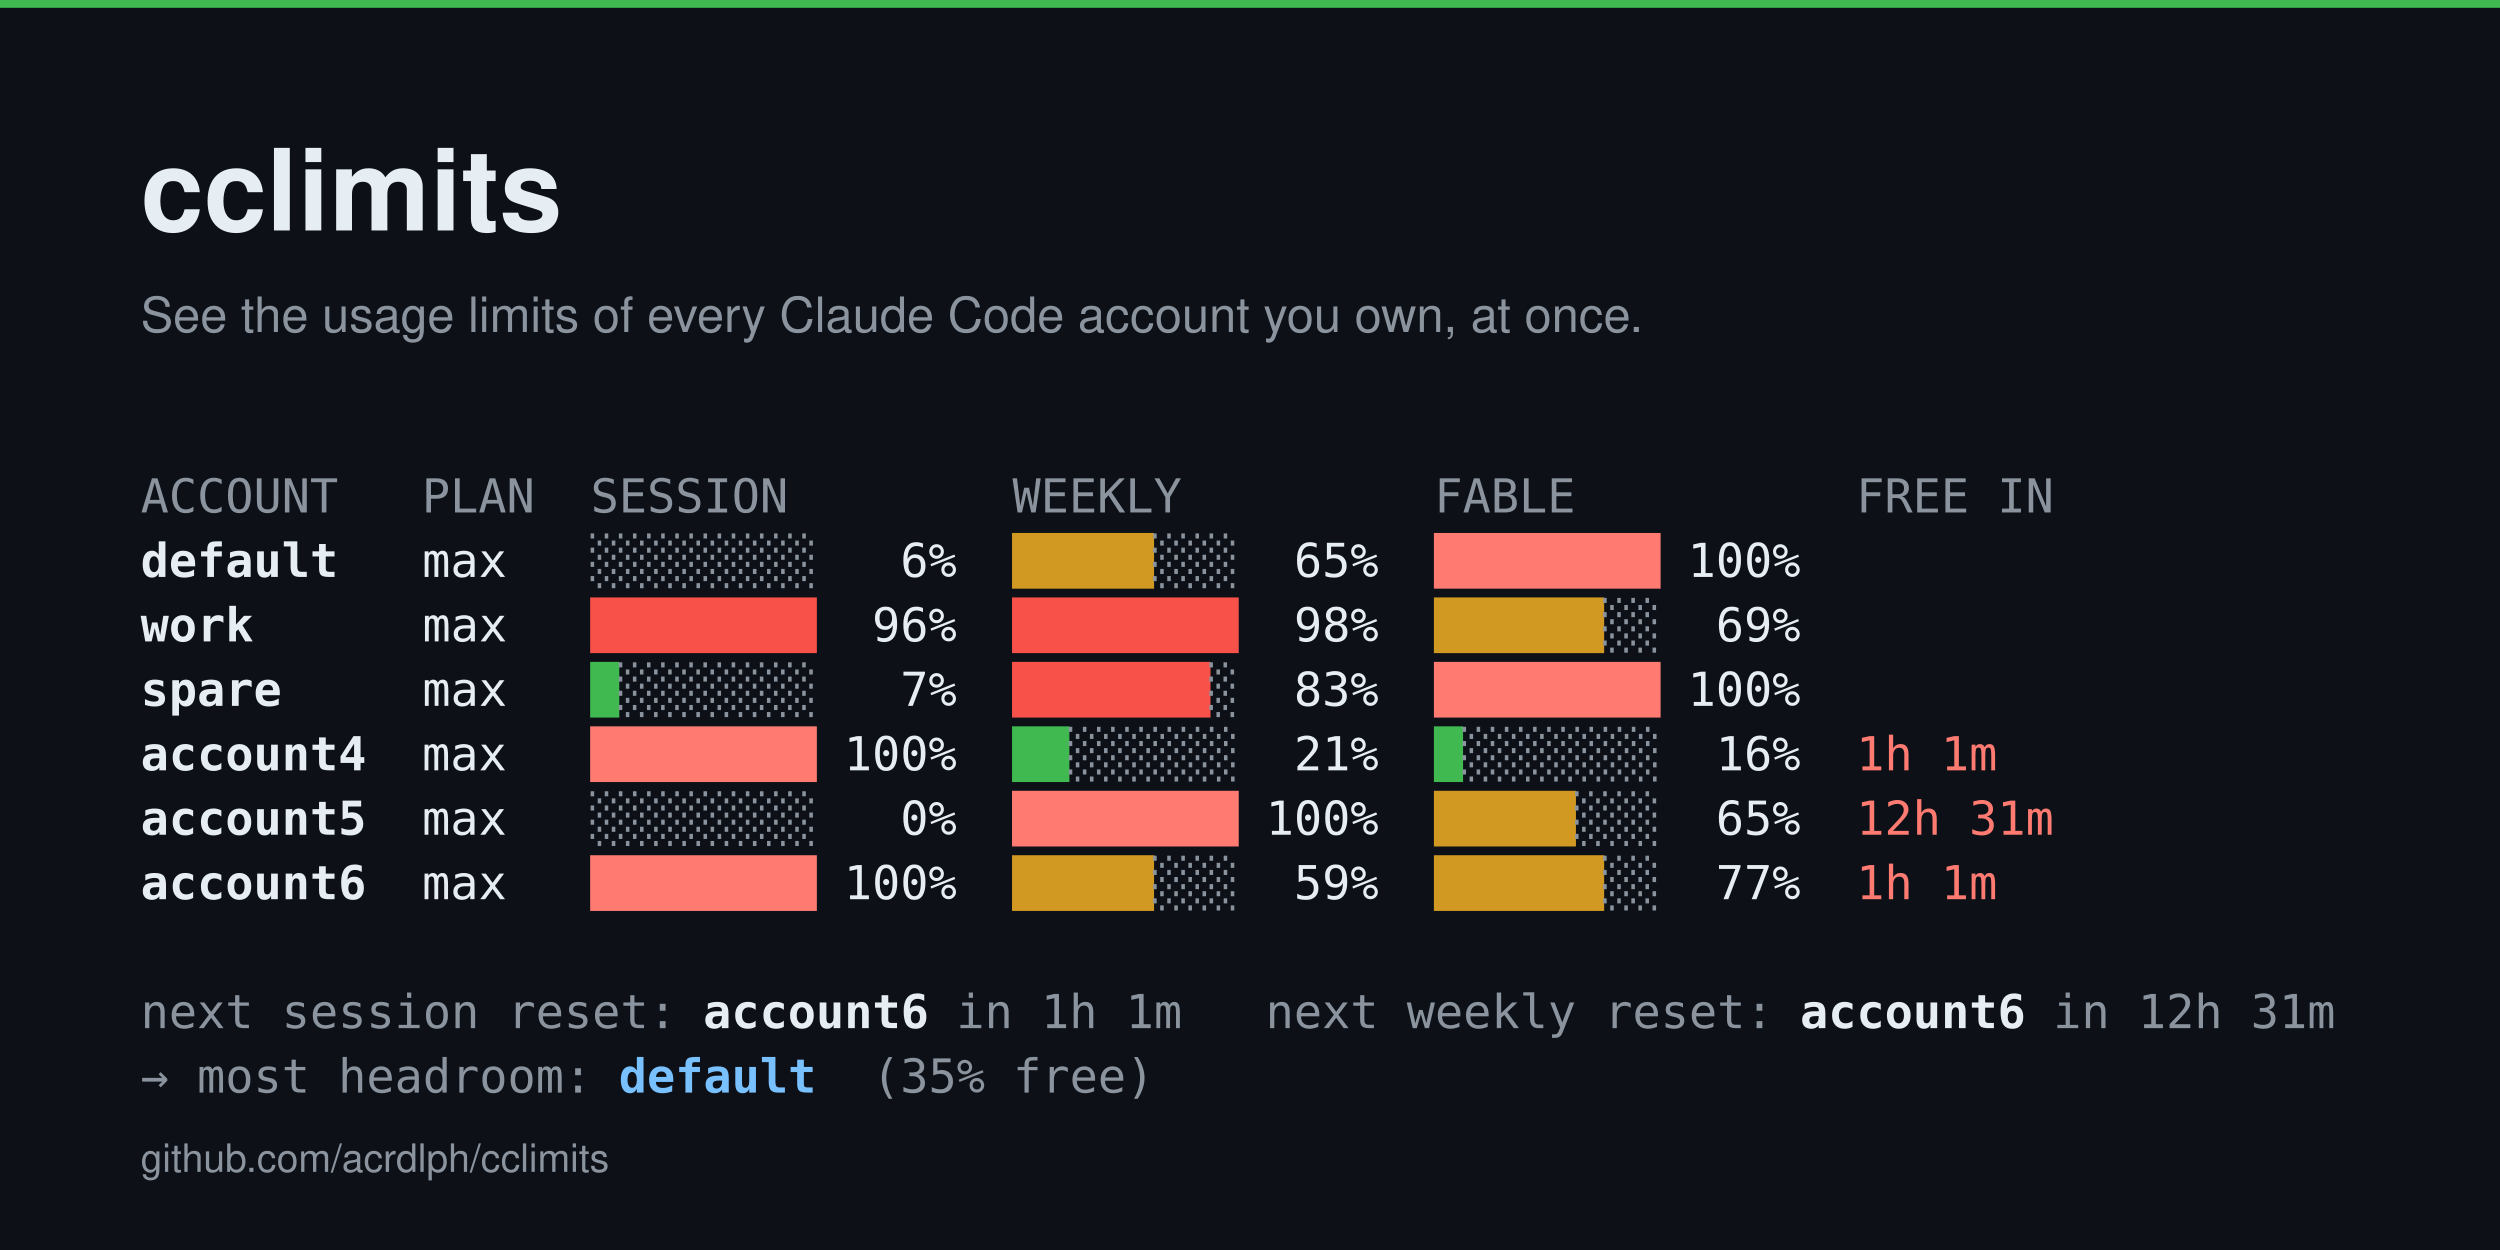
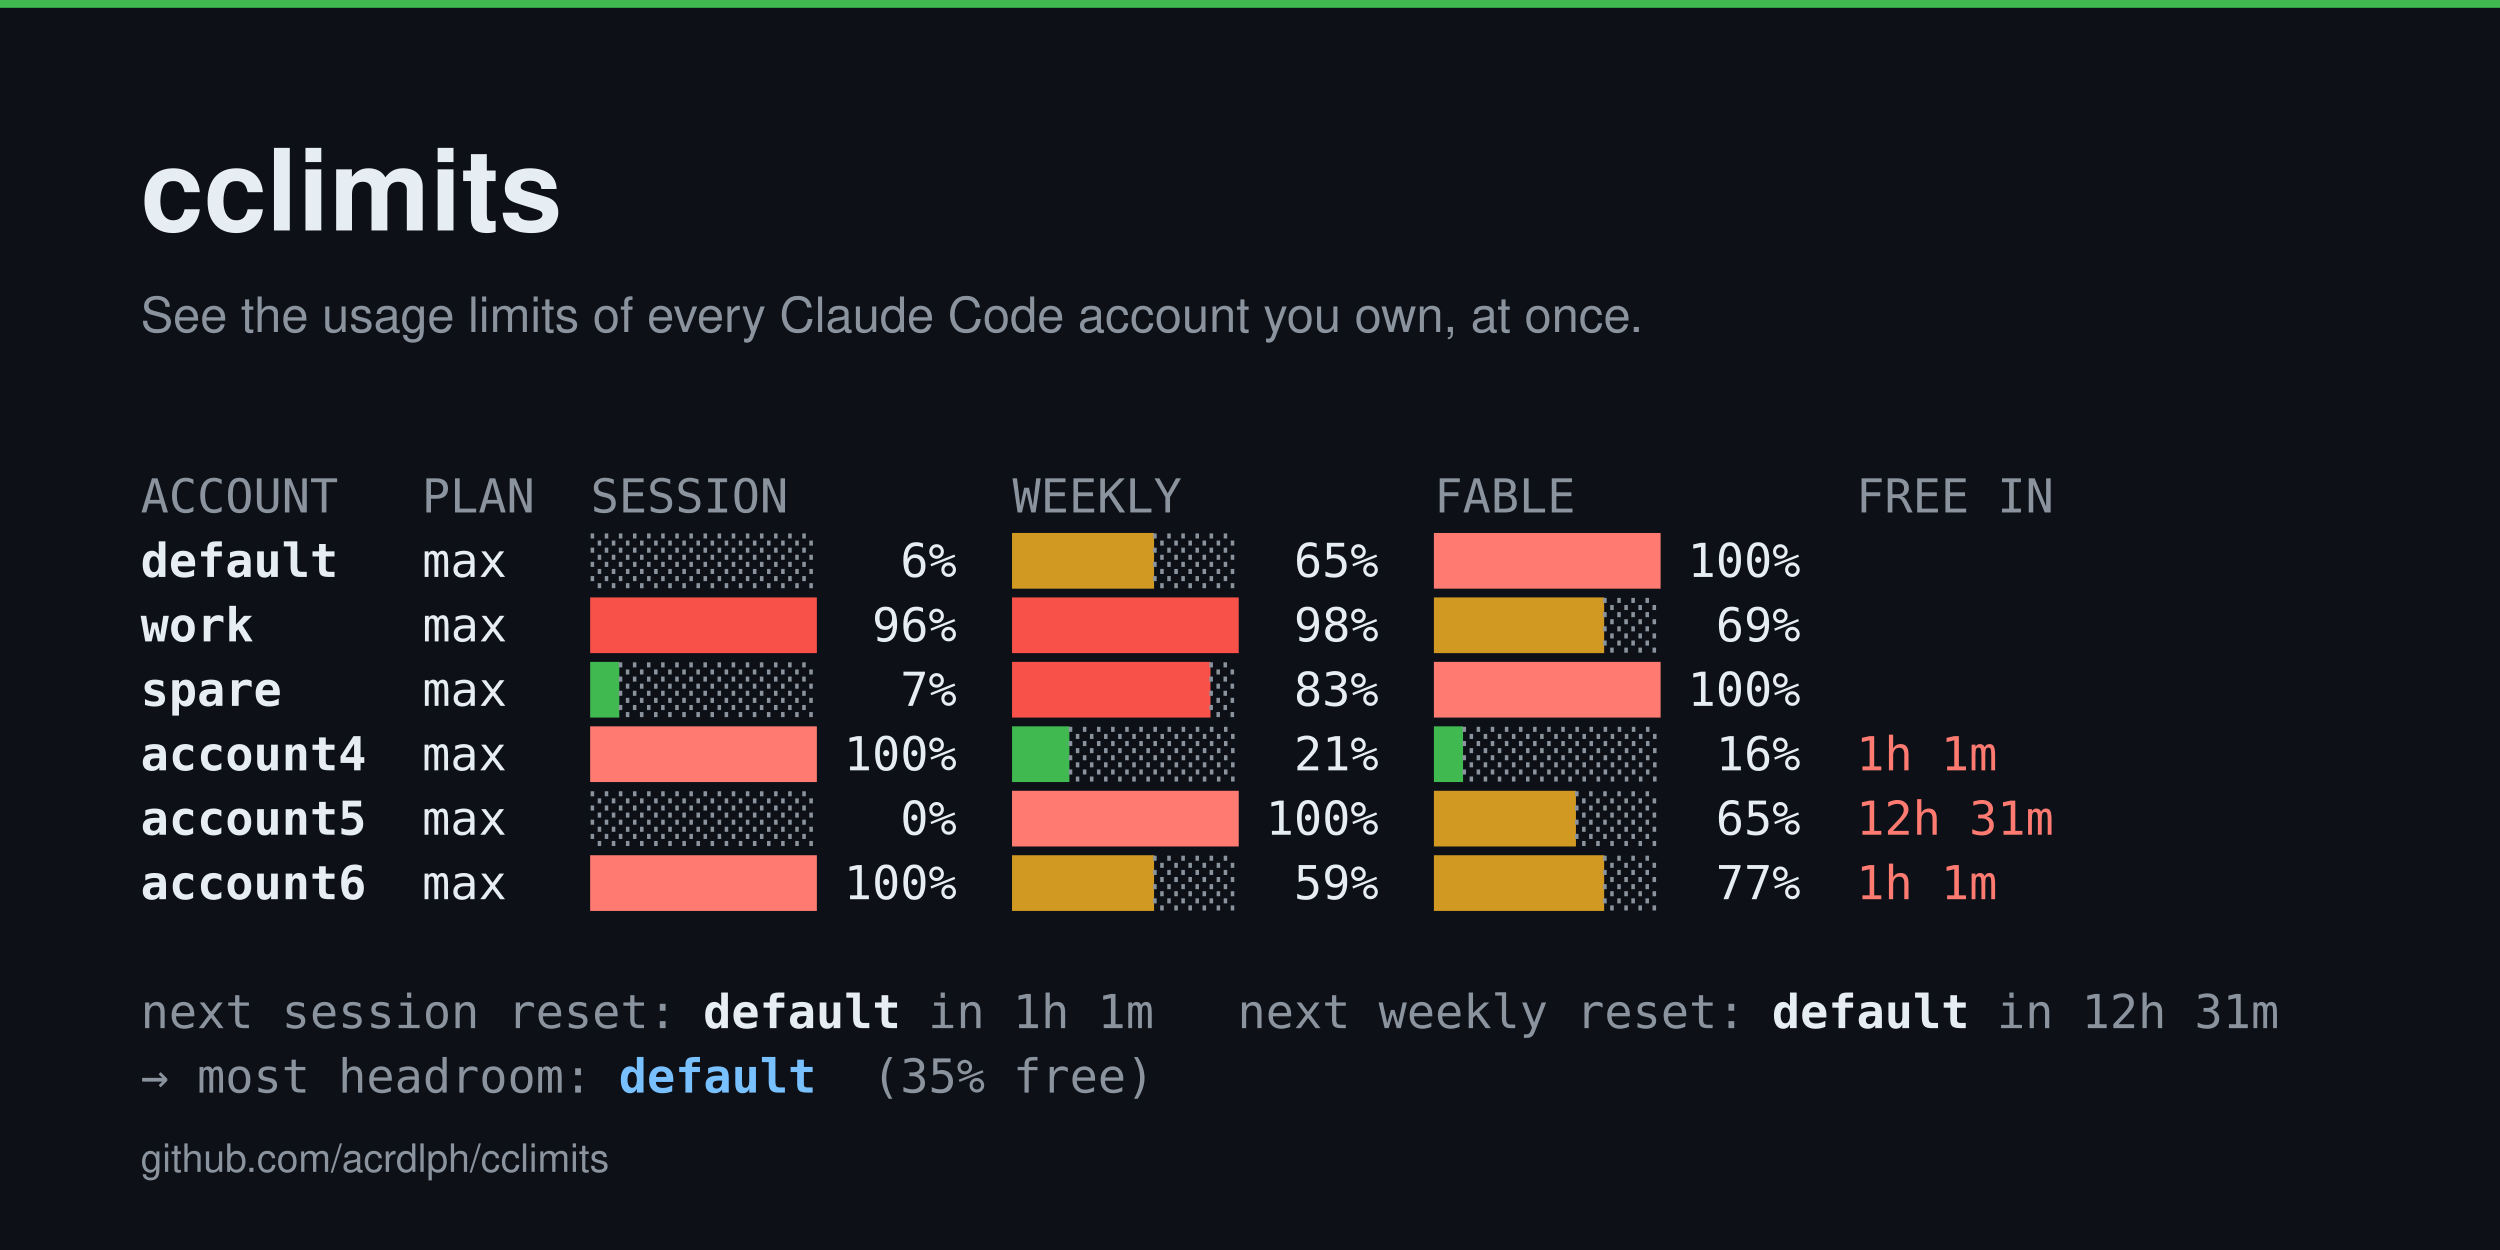
<svg xmlns="http://www.w3.org/2000/svg" width="1280" height="640" viewBox="0 0 1280 640" role="img" aria-label="cclimits — see the usage limits of every Claude Code account you own, at once">
  <rect width="1280" height="640" fill="#0d1117" />
  <rect x="0" y="0" width="1280" height="4" fill="#3fb950" />
  <g font-family="ui-sans-serif,system-ui,-apple-system,Helvetica,Arial,sans-serif">
    <text x="72" y="118" fill="#e6edf3" font-size="58" font-weight="700">cclimits</text>
    <text x="72" y="170" fill="#8b949e" font-size="25">See the usage limits of every Claude Code account you own, at once.</text>
    <text x="72" y="600" fill="#8b949e" font-size="20">github.com/acrdlph/cclimits</text>
  </g>
  <g font-family="ui-monospace,SFMono-Regular,Menlo,Consolas,monospace" font-size="24">
    <text x="72.0" y="262.4" fill="#8b949e" xml:space="preserve">ACCOUNT </text>
    <text x="216.0" y="262.4" fill="#8b949e" xml:space="preserve">PLAN</text>
    <text x="302.4" y="262.4" fill="#8b949e" xml:space="preserve">SESSION      </text>
    <text x="518.4" y="262.4" fill="#8b949e" xml:space="preserve">WEEKLY       </text>
    <text x="734.4" y="262.4" fill="#8b949e" xml:space="preserve">FABLE        </text>
    <text x="950.4" y="262.4" fill="#8b949e" xml:space="preserve">FREE IN</text>
    <text x="72.0" y="295.4" fill="#e6edf3" font-weight="600" xml:space="preserve">default</text>
    <text x="172.8" y="295.4" fill="#e6edf3" xml:space="preserve">   max   </text>
    <text x="302.4" y="295.4" fill="#8b949e" xml:space="preserve">░░░░░░░░</text>
    <text x="417.6" y="295.4" fill="#e6edf3" xml:space="preserve">   6%  </text>
    <text x="518.4" y="295.4" fill="#d29922" xml:space="preserve">█████</text>
    <text x="590.4" y="295.4" fill="#8b949e" xml:space="preserve">░░░</text>
    <text x="633.6" y="295.4" fill="#e6edf3" xml:space="preserve">  65%  </text>
    <text x="734.4" y="295.4" fill="#ff7b72" xml:space="preserve">████████</text>
    <text x="849.6" y="295.4" fill="#e6edf3" xml:space="preserve"> 100%         </text>
    <text x="72.0" y="328.4" fill="#e6edf3" font-weight="600" xml:space="preserve">work</text>
    <text x="129.6" y="328.4" fill="#e6edf3" xml:space="preserve">      max   </text>
    <text x="302.4" y="328.4" fill="#f85149" xml:space="preserve">████████</text>
    <text x="417.6" y="328.4" fill="#e6edf3" xml:space="preserve">  96%  </text>
    <text x="518.4" y="328.4" fill="#f85149" xml:space="preserve">████████</text>
    <text x="633.6" y="328.4" fill="#e6edf3" xml:space="preserve">  98%  </text>
    <text x="734.4" y="328.4" fill="#d29922" xml:space="preserve">██████</text>
    <text x="820.8" y="328.4" fill="#8b949e" xml:space="preserve">░░</text>
    <text x="849.6" y="328.4" fill="#e6edf3" xml:space="preserve">  69%         </text>
    <text x="72.0" y="361.4" fill="#e6edf3" font-weight="600" xml:space="preserve">spare</text>
    <text x="144.0" y="361.4" fill="#e6edf3" xml:space="preserve">     max   </text>
    <text x="302.4" y="361.4" fill="#3fb950" xml:space="preserve">█</text>
    <text x="316.8" y="361.4" fill="#8b949e" xml:space="preserve">░░░░░░░</text>
    <text x="417.6" y="361.4" fill="#e6edf3" xml:space="preserve">   7%  </text>
    <text x="518.4" y="361.4" fill="#f85149" xml:space="preserve">███████</text>
    <text x="619.2" y="361.4" fill="#8b949e" xml:space="preserve">░</text>
    <text x="633.6" y="361.4" fill="#e6edf3" xml:space="preserve">  83%  </text>
    <text x="734.4" y="361.4" fill="#ff7b72" xml:space="preserve">████████</text>
    <text x="849.6" y="361.4" fill="#e6edf3" xml:space="preserve"> 100%         </text>
    <text x="72.0" y="394.4" fill="#e6edf3" font-weight="600" xml:space="preserve">account4</text>
    <text x="187.2" y="394.4" fill="#e6edf3" xml:space="preserve">  max   </text>
    <text x="302.4" y="394.4" fill="#ff7b72" xml:space="preserve">████████</text>
    <text x="417.6" y="394.4" fill="#e6edf3" xml:space="preserve"> 100%  </text>
    <text x="518.4" y="394.4" fill="#3fb950" xml:space="preserve">██</text>
    <text x="547.2" y="394.4" fill="#8b949e" xml:space="preserve">░░░░░░</text>
    <text x="633.6" y="394.4" fill="#e6edf3" xml:space="preserve">  21%  </text>
    <text x="734.4" y="394.4" fill="#3fb950" xml:space="preserve">█</text>
    <text x="748.8" y="394.4" fill="#8b949e" xml:space="preserve">░░░░░░░</text>
    <text x="849.6" y="394.4" fill="#e6edf3" xml:space="preserve">  16%  </text>
    <text x="950.4" y="394.4" fill="#ff7b72" xml:space="preserve">1h 1m</text>
    <text x="72.0" y="427.4" fill="#e6edf3" font-weight="600" xml:space="preserve">account5</text>
    <text x="187.2" y="427.4" fill="#e6edf3" xml:space="preserve">  max   </text>
    <text x="302.4" y="427.4" fill="#8b949e" xml:space="preserve">░░░░░░░░</text>
    <text x="417.6" y="427.4" fill="#e6edf3" xml:space="preserve">   0%  </text>
    <text x="518.4" y="427.4" fill="#ff7b72" xml:space="preserve">████████</text>
    <text x="633.6" y="427.4" fill="#e6edf3" xml:space="preserve"> 100%  </text>
    <text x="734.4" y="427.4" fill="#d29922" xml:space="preserve">█████</text>
    <text x="806.4" y="427.4" fill="#8b949e" xml:space="preserve">░░░</text>
    <text x="849.6" y="427.4" fill="#e6edf3" xml:space="preserve">  65%  </text>
    <text x="950.4" y="427.4" fill="#ff7b72" xml:space="preserve">12h 31m</text>
    <text x="72.0" y="460.4" fill="#e6edf3" font-weight="600" xml:space="preserve">account6</text>
    <text x="187.2" y="460.4" fill="#e6edf3" xml:space="preserve">  max   </text>
    <text x="302.4" y="460.4" fill="#ff7b72" xml:space="preserve">████████</text>
    <text x="417.6" y="460.4" fill="#e6edf3" xml:space="preserve"> 100%  </text>
    <text x="518.4" y="460.4" fill="#d29922" xml:space="preserve">█████</text>
    <text x="590.4" y="460.4" fill="#8b949e" xml:space="preserve">░░░</text>
    <text x="633.6" y="460.4" fill="#e6edf3" xml:space="preserve">  59%  </text>
    <text x="734.4" y="460.4" fill="#d29922" xml:space="preserve">██████</text>
    <text x="820.8" y="460.4" fill="#8b949e" xml:space="preserve">░░</text>
    <text x="849.6" y="460.4" fill="#e6edf3" xml:space="preserve">  77%  </text>
    <text x="950.4" y="460.4" fill="#ff7b72" xml:space="preserve">1h 1m</text>
    <text x="72.0" y="526.4" fill="#8b949e" xml:space="preserve">next session reset: </text>
-     <text x="360.0" y="526.4" fill="#e6edf3" font-weight="600" xml:space="preserve">account6</text>
-     <text x="475.2" y="526.4" fill="#8b949e" xml:space="preserve"> in 1h 1m</text>
-     <text x="648.0" y="526.4" fill="#8b949e" xml:space="preserve">next weekly reset: </text>
-     <text x="921.6" y="526.4" fill="#e6edf3" font-weight="600" xml:space="preserve">account6</text>
-     <text x="1036.8" y="526.4" fill="#8b949e" xml:space="preserve"> in 12h 31m</text>
+     <text x="360.0" y="526.4" fill="#e6edf3" font-weight="600" xml:space="preserve">default</text>
+     <text x="460.8" y="526.4" fill="#8b949e" xml:space="preserve"> in 1h 1m</text>
+     <text x="633.6" y="526.4" fill="#8b949e" xml:space="preserve">next weekly reset: </text>
+     <text x="907.2" y="526.4" fill="#e6edf3" font-weight="600" xml:space="preserve">default</text>
+     <text x="1008.0" y="526.4" fill="#8b949e" xml:space="preserve"> in 12h 31m</text>
    <text x="72.0" y="559.4" fill="#8b949e" xml:space="preserve">→ most headroom: </text>
    <text x="316.8" y="559.4" fill="#79c0ff" font-weight="600" xml:space="preserve">default</text>
    <text x="417.6" y="559.4" fill="#8b949e" xml:space="preserve">  (35% free)</text>
  </g>
</svg>
